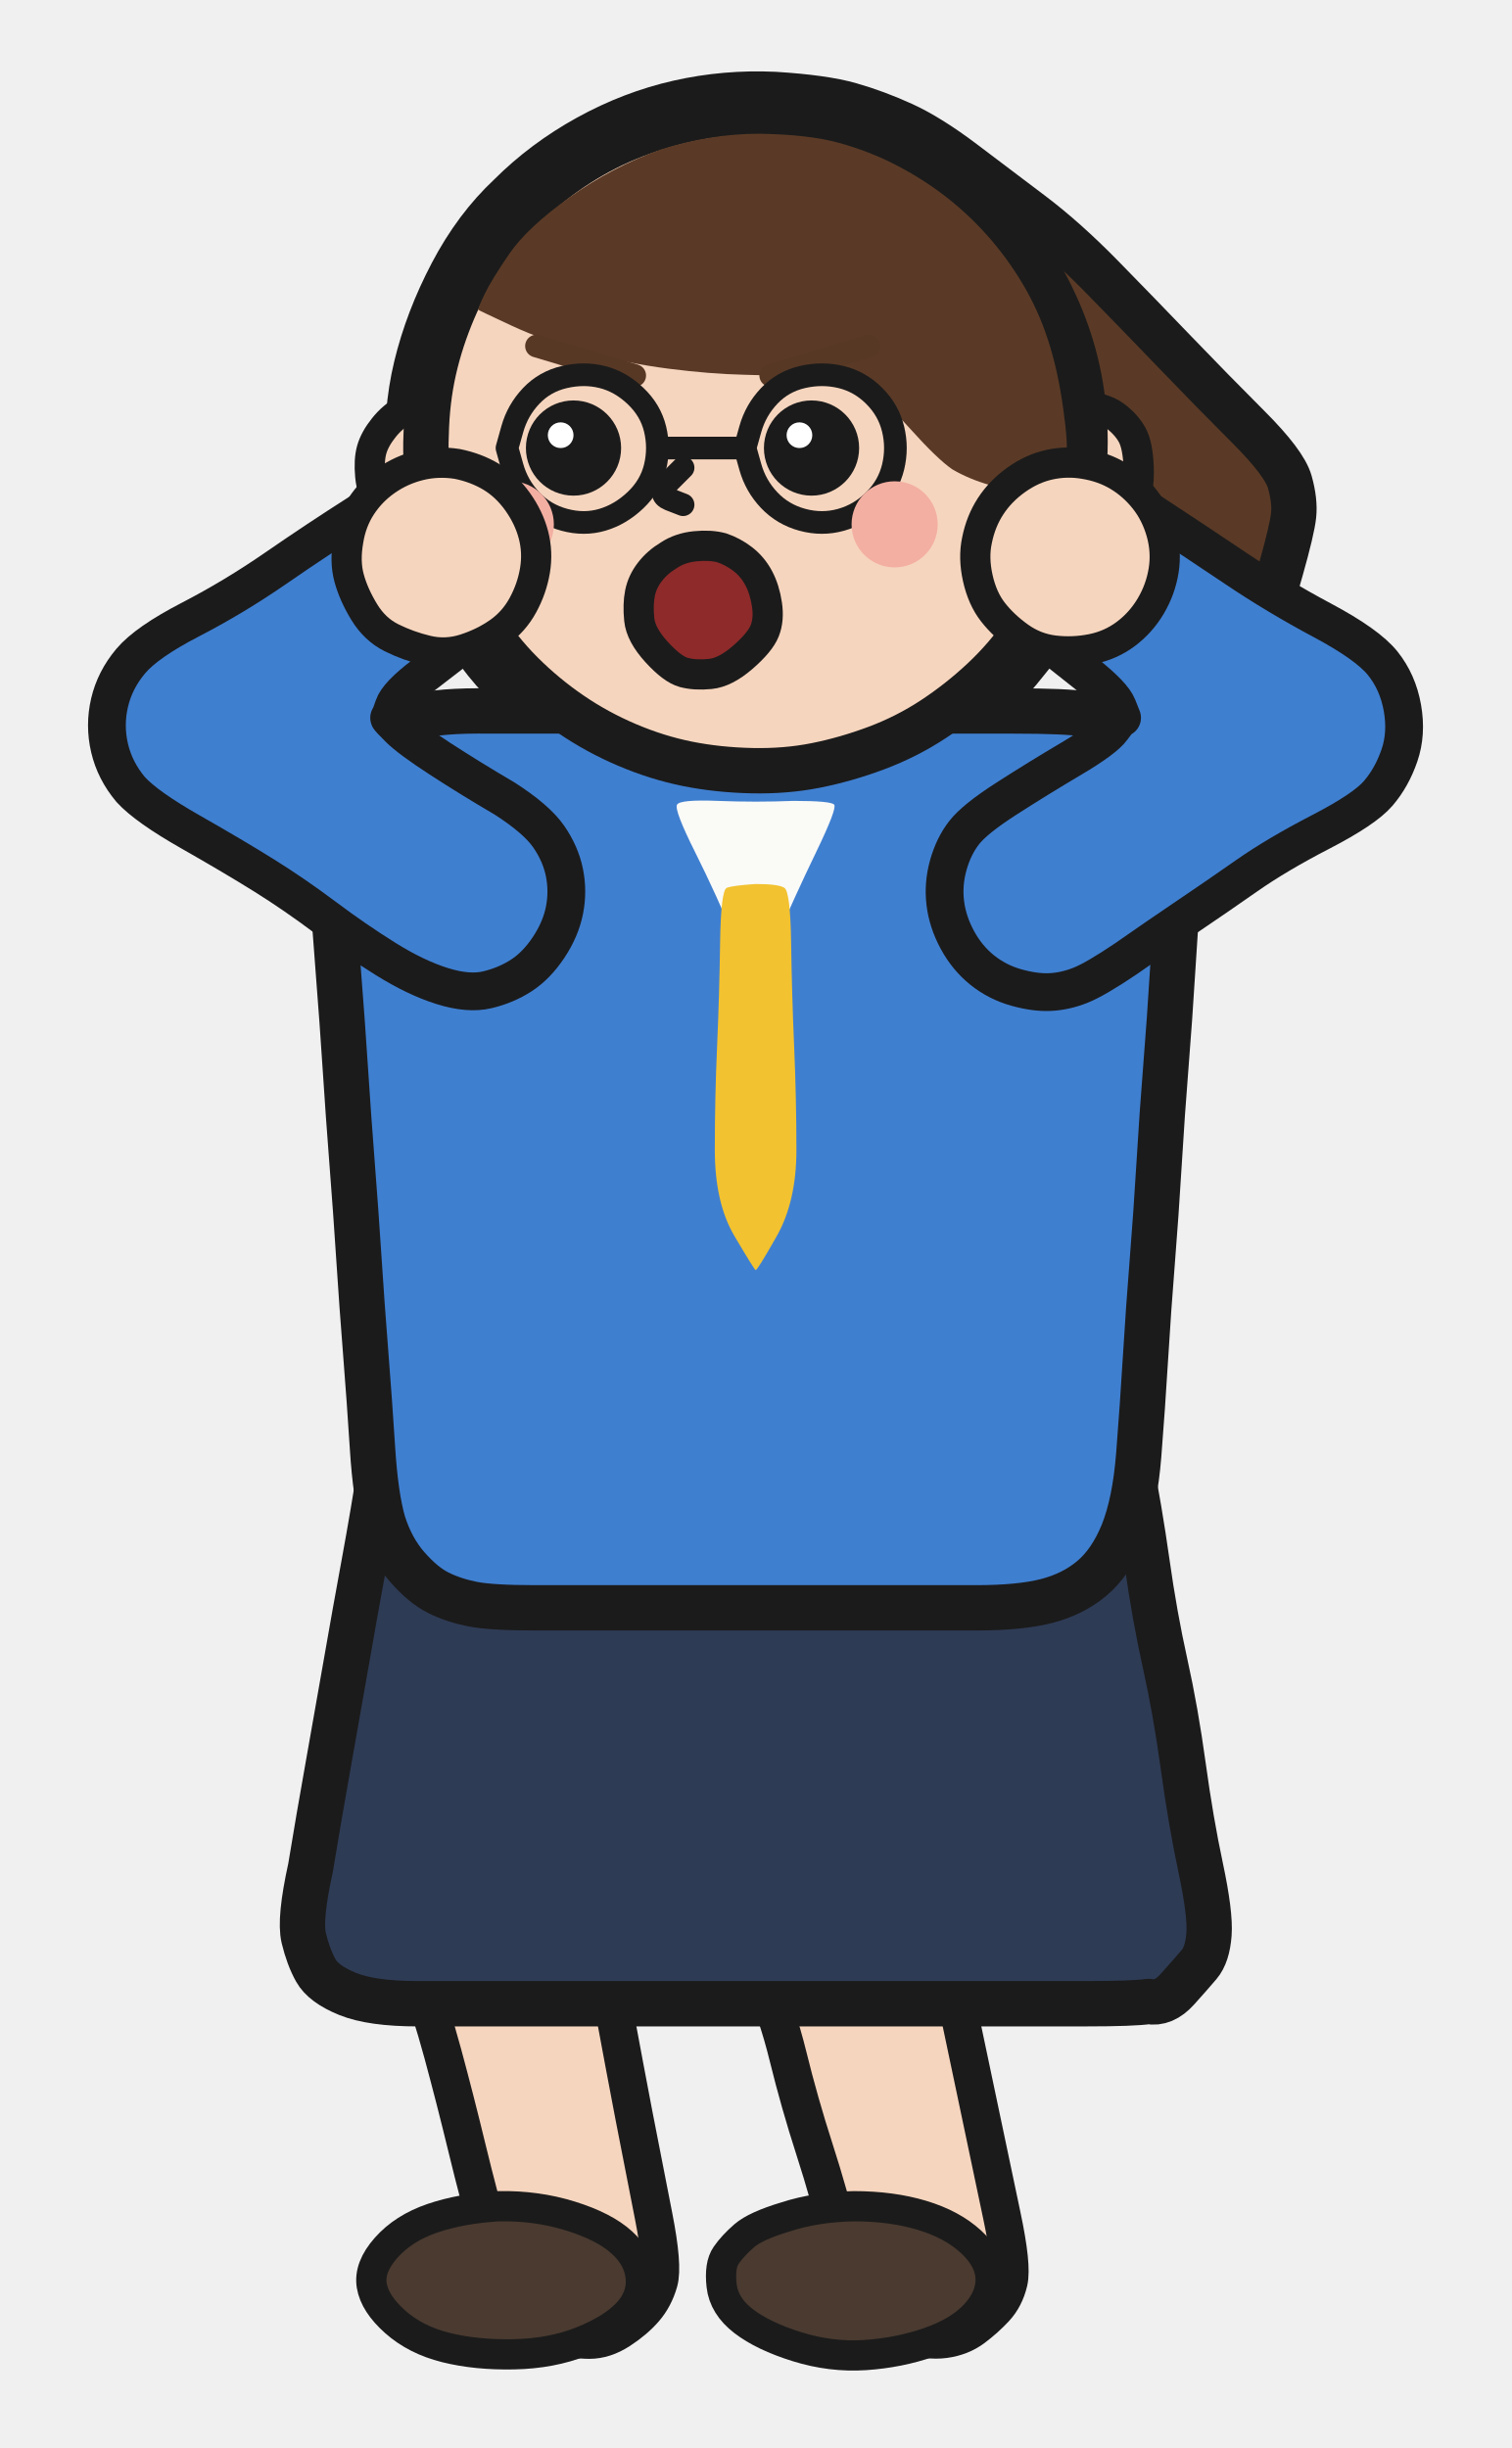
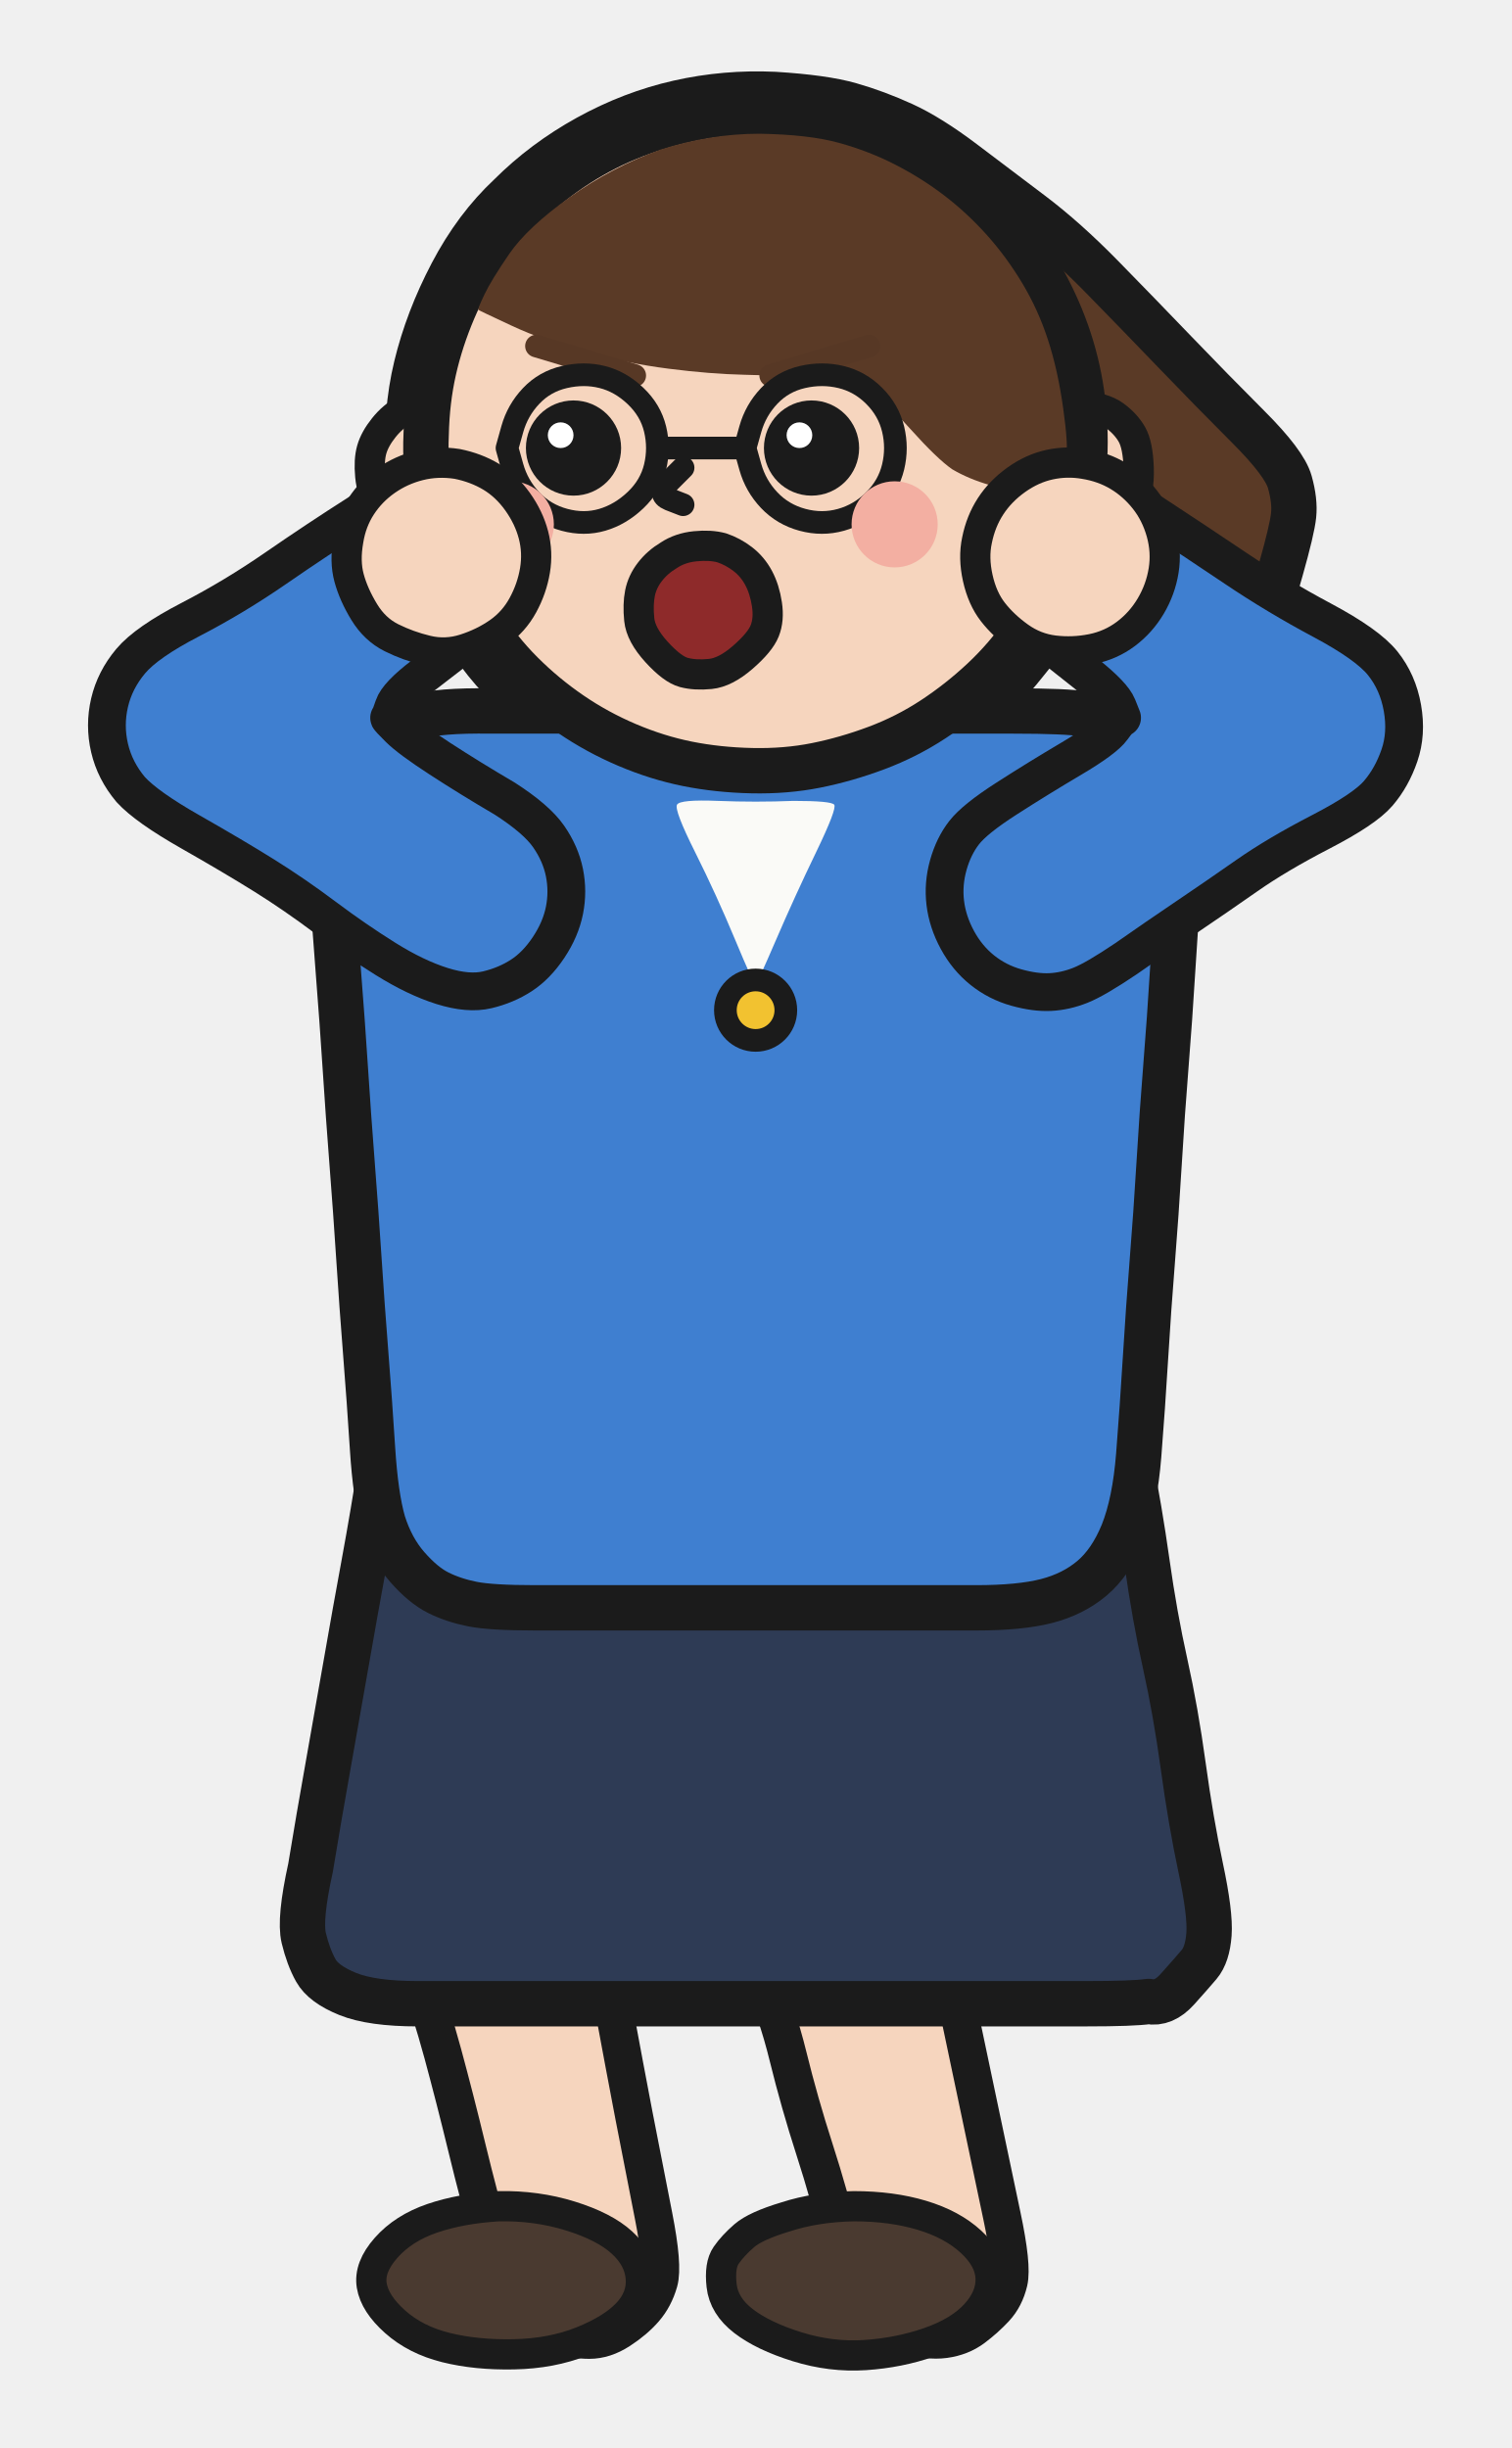
<svg xmlns="http://www.w3.org/2000/svg" viewBox="0 0 200.0 324" width="200.0" height="324">
  <g stroke="#1B1B1B" stroke-linecap="round" stroke-linejoin="round">
    <path d="M102.5 12.5Q109 12.9 112.5 13.9t7 2.6t8 5t9 6.8t9.3 8.3t9.7 10t9.7 9.9t5.5 7.3t.5 4.4t-1.7 7.2t-3 10.3t-3 10.2q-1.5 5.1 -3.4 7.1t-3.5 2.4t-3.1 .1t-3-1.3t-2.2-2.1t-1-5.6t-.4-9t-1.1-7.3t-.8-2.8t-1 .4t-3.5 3.6t-5 6.5q-2.5 3.2 -6.5 6.4t-10 6t-12 3.6t-12.5 .2t-12.5-3.4t-11-6.6t-8.6-9.1t-5.7-11t-2.6-12.5t1-13t4.7-12.3t7.7-10.3q4.5-4.5 10.3-7.7t12-4.6t12.7-1.1Z" fill="#5A3A26" stroke-width="6" />
    <path d="M122.5 177.8Q125 177.9 127.4 179t4.1 2.5t2.7 3.5t1.4 4.5t-.9 8.6t-2.6 12.3t-2.6 12.2t-2.6 12.3t-1.7 10.1t0 9.5t1.8 12.2t2.8 13.3q1.4 6.7 2.8 13.3t.9 8.7t-1.8 3.5t-2.9 2.6t-3.8 1.5t-5-.6t-5-3.4t-3.7-8.7t-3.5-12.4t-3.5-12.3t-3.8-11.2t-2.6-7.5q-.5-2.5 .4-6t1.7-7t1.8-9.7t2-12.6t2-12.4t2-12.6t2.1-8.2t3.1-3.7t4.5-2.7t5-.8Z" fill="#F6D5BE" stroke-width="5" />
    <path d="M113 292Q118 292 122 293.2t6.5 3.5t2.6 4.8t-2 4.8t-6.1 3.7t-8.5 1.7t-9-1.1t-7.1-3.4t-2.9-4.7t.6-4t2.4-2.6t5.5-2.5q4-1.3 9-1.4Z" fill="#4A3A30" stroke-width="4" />
    <path d="M78.5 177.9Q81 178 83.4 179t4 2.5t2.7 3.5t1.4 4.5t-1 8.6t-2.8 12.3t-2.9 12.2t-2.8 12.3t-1.9 10.6t-.2 9.5t1.5 11.7t2.5 13.3q1.3 6.7 2.6 13.3t.7 8.7t-1.9 3.6t-3.3 2.8t-4 1.3t-4.7-.7t-4.6-3.5t-3.6-8.7t-3.3-12.5t-3.2-12.5t-3.8-12t-2.4-7.8q-.2-2 .8-5.5t1.8-7t2.1-9.7t2.3-12.4t2.2-12.4t2.3-12.4t2.5-8.4t3.4-3.7t4.1-2.1t4.6-.5Z" fill="#F6D5BE" stroke-width="5" />
    <path d="M66 292Q71 291.9 75.5 293.3t6.8 3.5t2.5 4.7t-1.8 4.7t-6 3.7t-9 1.7t-9-.9t-6.7-3.4t-3.1-4.8t1.9-5t6.1-3.9t8.8-1.6Z" fill="#4A3A30" stroke-width="4" />
    <path d="M131.8 164.9Q138 164.9 140.5 166.2t4 4t2.6 9.6t2.4 13.4t2.3 13.6t2.4 13.4t2.4 13.6t2.3 13.4t1.1 8.8t-1.3 4t-2.9 3.3t-3.8 1.6q-2 .3 -8.3 .3t-12.6 0t-12.7 0t-12.6 0t-12.6 0t-12.6 0t-12.7 0t-12.6 0t-9.3-1.3t-4.2-3.1t-1.6-4.3t.9-9.3q1.1-6.7 2.3-13.4t2.4-13.6t2.4-13.4t2.3-13.6t2.4-13.4t2.4-9.3t2.4-3.5t3.3-1.6t8.2-.6t12.6 0t12.4 0t12.6 .1q6.2 0 12.4 0t12.6 0Z" fill="#2E3B55" stroke-width="6" />
    <path d="M143.5 94.5Q146 94.9 148 95.9t3.6 2.6t2.7 3.5t1.7 4.5t.1 8.9t-.9 12.9t-.9 12.8t-.9 12.9t-.9 12.9t-.9 12.8t-.9 12.9t-2.1 10.3q-1.6 3.9 -4.1 6t-6 3t-9.3 .9t-11.7 0t-11.7 0t-11.6 0t-11.7 0t-11.7 0t-8.3-.5t-4.5-1.5t-4.1-3.4t-3.2-5.9q-1-3.5 -1.4-9.8t-.9-12.6t-.9-12.5t-.9-12.6t-.9-12.6t-.9-12.5t-.9-12.6t-.1-8.8t1.7-5t3.9-4.6t5.6-3t9.9-.8q6.9 0 13.9 0t13.8 0t13.8 0t13.8 0t13.9 0t9.4 .4Z" fill="#3F7FD0" stroke-width="6" />
    <path d="M105 106Q110 106 110.4 106.5t-2.4 6.3t-5.3 11.6t-2.7 5.9t-2.7-5.9t-5.3-11.6t-2.4-6.3t5.4-.5t10 0Z" fill="#FAFAF7" stroke="none" data-noink="1" />
-     <path d="M100 117Q103 117 103.8 117.5t.9 7.3t.4 13.7t.3 13.7t-2.6 11.4t-2.8 4.5t-2.8-4.5t-2.6-11.4t.3-13.7t.4-13.7t.9-7.3t3.8-.5Z" fill="#F2C230" stroke="none" data-noink="1" />
+     <circle cx="100" cy="133.7" r="4" fill="#F2C230" stroke-width="3" />
    <path d="M143 53.7Q146 53.9 147.5 55t2.3 2.5t.9 4.5t-.9 4.5t-2.4 2.5t-2.9 1.3t-3.5 0t-3.4-1.3t-2.4-2.5t-1.2-3.5t.2-3.5t1.6-2.9q1.2-1.5 2.7-2.3t4.5-.6Z" fill="#F6D5BE" stroke-width="4" />
    <path d="M58 53.7Q61 53.9 62.5 55t2.3 2.5t.9 4.5t-.9 4.5t-2.4 2.5t-3.4 1.3t-3.5 0t-2.9-1.3t-2.4-2.5t-1.2-3.5t.2-3.5t1.6-2.9q1.2-1.5 2.7-2.3t4.5-.6Z" fill="#F6D5BE" stroke-width="4" />
    <path d="M100.5 14.9Q105 14.9 109 15.8t8 2.5t7.5 4.1t6.6 5.5t5.4 6.6t3.9 7.5t2.4 8t.8 8.5t-1 9t-2.7 8.5t-4.2 7.5t-5.6 6.5q-3.1 2.9 -6.6 5.2t-7.5 3.8t-8 2.3t-8.5 .7t-8.5-.9t-8-2.5t-7.5-4.1t-6.5-5.4t-5.5-6.9t-4.1-8t-2.4-8.2t-.6-8.5q.1-4.5 1-8.5t2.6-8t4.2-7.5t5.6-6.5t6.7-5.3t7.5-3.8t8-2.3t8.5-.7Z" fill="#F6D5BE" stroke-width="6" />
    <path d="M100.5 17.7Q107 17.8 111 18.9t7.5 2.9t6.5 4.1t5.6 5.2t4.7 6.4t3.4 7.5t2 9t.4 6.3t-.6 1.8t-3.5 1.7t-6 .4t-5-2.1q-2-1.4 -5.5-5.3t-6-5.3t-7-1.6t-9-.3t-10-.8t-11-2.2t-9.8-3.5t-4.4-2.1t.8-2t3.3-5.4t8-7.5t12-6.3q6.6-2.1 13.1-2.1Z" fill="#5A3A26" stroke="none" data-noink="1" />
    <circle cx="107.4" cy="59.3" r="4.8" fill="#1B1B1B" stroke-width="3" />
    <circle cx="105.8" cy="57.6" r="1.7" fill="#FFFFFF" stroke="none" data-noink="1" />
    <circle cx="75.9" cy="59.3" r="4.8" fill="#1B1B1B" stroke-width="3" />
    <circle cx="74.2" cy="57.6" r="1.7" fill="#FFFFFF" stroke="none" data-noink="1" />
    <path d="M102 49.7L115 45.8" fill="none" stroke="#573825" stroke-width="3" />
    <path d="M84 49.7L71 45.8" fill="none" stroke="#573825" stroke-width="3" />
    <path d="M98.6 59.3L99.3 56.8Q100 54.3 101.8 52.4T106.2 49.9T111.3 49.9T115.7 52.4T118.2 56.8T118.2 61.8T115.7 66.2T111.3 68.8T106.2 68.8T101.8 66.2T99.3 61.8L98.6 59.3Z" fill="none" stroke-width="3" />
    <path d="M67.1 59.3L67.8 56.8Q68.5 54.3 70.3 52.4T74.7 49.9T79.7 49.9T84.1 52.4T86.7 56.8T86.7 61.8T84.1 66.2T79.7 68.8T74.7 68.8T70.3 66.2T67.8 61.8L67.1 59.3Z" fill="none" stroke-width="3" />
    <path d="M98.6 59.3L87.3 59.3" fill="none" stroke-width="3" />
    <path d="M90.4 61.9L88.6 63.7Q86.9 65.4 88.6 66.1L90.4 66.8" fill="none" stroke-width="3" />
    <circle cx="118.4" cy="69.4" r="5.7" fill="#F3AFA2" stroke="none" data-noink="1" />
    <circle cx="67.6" cy="69.4" r="5.7" fill="#F3AFA2" stroke="none" data-noink="1" />
    <path d="M95.5 72.5Q97 73 98.3 74t2.1 2.5t1.1 3.5t-.3 3.5t-2.9 3.5t-4.3 2.2t-3.5-.2t-3.6-2.7t-2.3-4.3t.1-3.5t1.3-2.8t2.5-2.2q1.5-1 3.5-1.2t3.5 .2Z" fill="#8E2A2A" stroke-width="4" />
    <path d="M140.5 63.2Q143 62.9 145 63.6t7.5 4.3t11 7.3t11.5 6.9t8 5.7t2.6 5.9t-.4 6.3t-2.8 5t-7.6 5.1t-9.8 5.8t-8 5.5t-8 5.5q-4 2.7 -6 3.5t-4 .9t-4.5-.6t-4.5-2.3t-3.3-4t-1.6-4.9t.4-5t2.1-4.3t5.6-4.5t8.6-5.3t5.4-4t1.3-1.4q0 0 -.6-1.5t-4.1-4.3t-6.9-5.4t-4.7-5.3t-1.2-5t1.5-5t3.5-3.8t4.5-1.5Z" fill="#3F7FD0" stroke-width="5" />
    <path d="M143.5 61.4Q146 61.8 148 63t3.5 3.1t2.2 4.4t.3 5t-1.7 4.7t-3.3 3.7t-4.5 2t-5 .2t-4.6-1.8t-3.5-3.3t-2-4.5t-.1-5q.5-2.5 1.8-4.5t3.4-3.5t4.4-2t4.6-.1Z" fill="#F6D5BE" stroke-width="4" />
    <path d="M56.5 63.6Q60 63 62 63.7t3.8 2.5t2.6 3.8t.6 4.5t-1.6 4.8t-4.7 4.9t-6.7 5.2t-3.9 4.1t-.6 1.5t1.3 1.4t5.4 4t8.6 5.3q4.2 2.7 5.8 5t2.1 4.8t0 5t-2.1 4.9t-3.6 3.7t-4.5 1.9t-6-.5t-7.5-3.6t-8-5.5t-8-5.5t-9.8-5.8t-7.9-5.6q-2.1-2.5 -2.8-5.5t0-6t2.8-5.5t7.9-5.5t11.3-6.8t11-7.3t9-4.3Z" fill="#3F7FD0" stroke-width="5" />
    <path d="M60.5 61.4Q63 61.9 65 63.1t3.5 3.3t2.1 4.4t.2 4.7t-1.6 4.6t-3.2 3.6t-4.5 2.2t-5 .2t-4.7-1.7t-3.6-3.4t-2-4.5t-.1-5q.4-2.5 1.7-4.5t3.3-3.4t4.4-2t5-.2Z" fill="#F6D5BE" stroke-width="4" />
  </g>
</svg>
